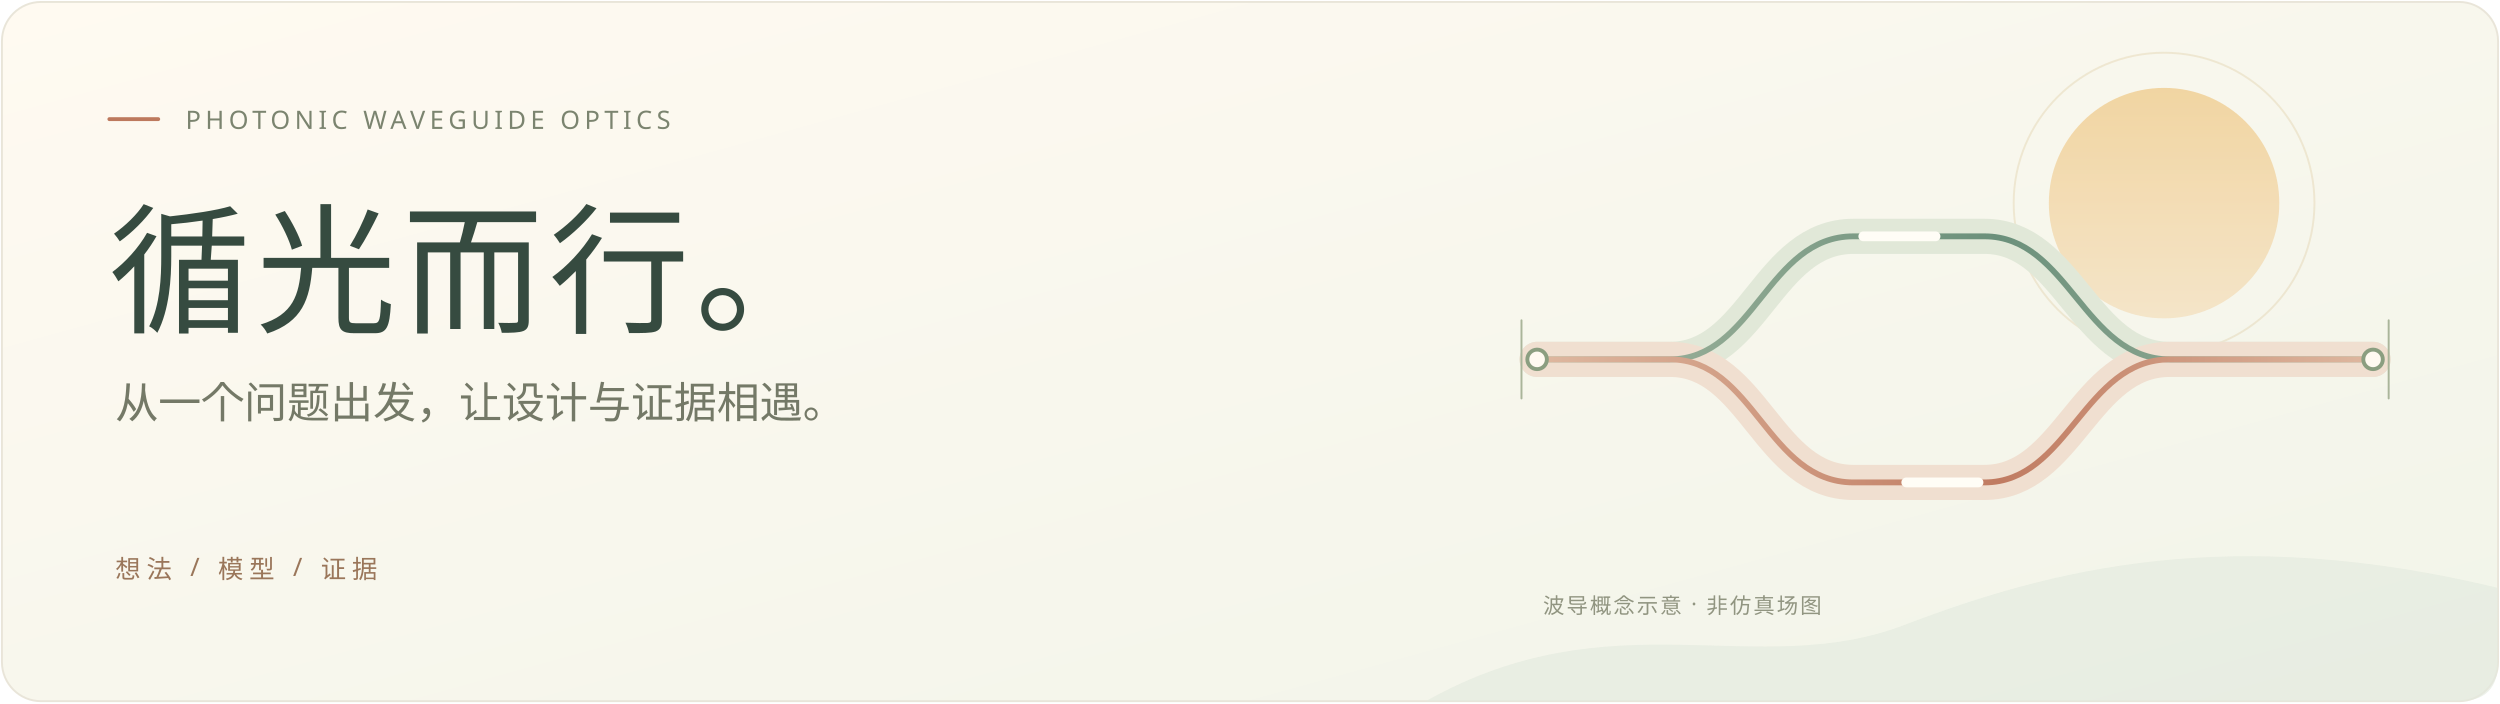
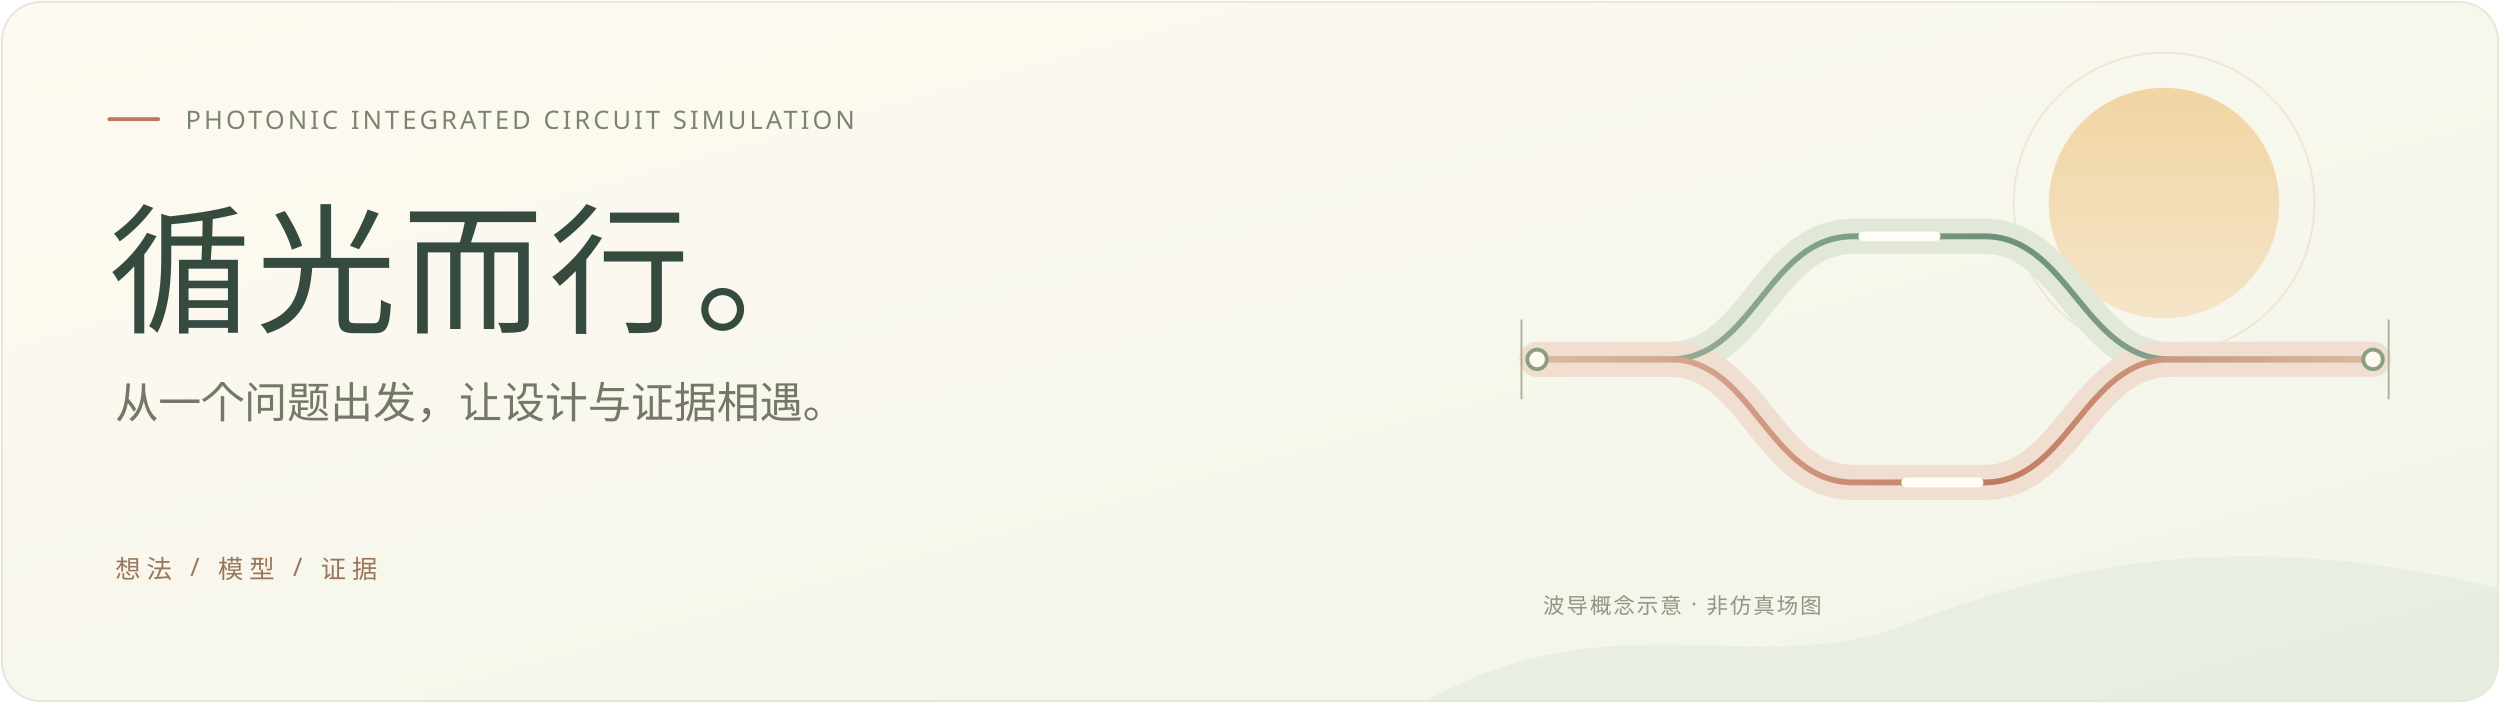
<svg xmlns="http://www.w3.org/2000/svg" width="1280" height="360" viewBox="0 0 1280 360" role="img" aria-labelledby="title desc">
  <defs>
    <linearGradient id="paper" x2="1" y2="1">
      <stop stop-color="#fffaf1" />
      <stop offset="1" stop-color="#f1f4e9" />
    </linearGradient>
    <linearGradient id="sun" x2="0" y2="1">
      <stop stop-color="#efc988" />
      <stop offset="1" stop-color="#f3debc" />
    </linearGradient>
    <linearGradient id="upper">
      <stop stop-color="#a5b7a0" />
      <stop offset=".55" stop-color="#6b907b" />
      <stop offset="1" stop-color="#a5b7a0" />
    </linearGradient>
    <linearGradient id="lower">
      <stop stop-color="#deb8a0" />
      <stop offset=".55" stop-color="#c07b61" />
      <stop offset="1" stop-color="#deb8a0" />
    </linearGradient>
  </defs>
  <rect x="1" y="1" width="1278" height="358" rx="20" fill="url(#paper)" stroke="#e9e5d9" />
  <path d="M730 359c96-54 169-10 245-39s167-52 304-19v38q0 20-20 20Z" fill="#e3eade" opacity=".65" />
  <circle cx="1108" cy="104" r="59" fill="url(#sun)" opacity=".74" />
  <circle cx="1108" cy="104" r="77" fill="none" stroke="#ddc99e" stroke-opacity=".35" />
  <path d="M56 61h25" stroke="#bd795d" stroke-width="2" stroke-linecap="round" />
  <g font-family="Segoe UI, Noto Sans SC, Microsoft YaHei, sans-serif">
-     <text x="95" y="66" fill="#7b846f" font-size="13" letter-spacing="2.3">PHOTONIC WAVEGUIDE OPTICS</text>
+     <text x="95" y="66" fill="#7b846f" font-size="13" letter-spacing="1.6">PHOTONIC INTEGRATED CIRCUIT SIMULATION</text>
  </g>
  <g font-family="Georgia, Noto Serif SC, Songti SC, SimSun, serif">
    <text x="56" y="165" fill="#364b40" font-size="72" letter-spacing="3">循光而行。</text>
  </g>
  <g font-family="Segoe UI, Noto Sans SC, Microsoft YaHei, sans-serif">
    <text x="59" y="214" fill="#747967" font-size="22">从一个问题出发，让设计与证据相遇。</text>
    <text x="59" y="296" fill="#9a765a" font-size="13" letter-spacing="3">想法  /  模型  /  证据</text>
  </g>
  <g fill="none" stroke-linecap="round">
    <path d="M787 184h68c43 0 50-63 94-63h67c43 0 51 63 95 63h104" stroke="#e1e8d8" stroke-width="18" />
    <path d="M787 184h68c43 0 50 63 94 63h67c43 0 51-63 95-63h104" stroke="#f0dfd0" stroke-width="18" />
    <path d="M787 184h68c43 0 50-63 94-63h67c43 0 51 63 95 63h104" stroke="url(#upper)" stroke-width="3" />
    <path d="M787 184h68c43 0 50 63 94 63h67c43 0 51-63 95-63h104" stroke="url(#lower)" stroke-width="3" />
    <path d="M954 121h37" stroke="#fffdf6" stroke-width="5" />
    <path d="M976 247h37" stroke="#fffdf6" stroke-width="5" />
    <path d="M779 164v40 M1223 164v40" stroke="#aab59a" stroke-width="1" />
  </g>
  <g fill="#fffaf1" stroke="#8b9e80" stroke-width="2">
    <circle cx="787" cy="184" r="5" />
    <circle cx="1215" cy="184" r="5" />
  </g>
  <text x="790" y="314" fill="#919581" font-family="Segoe UI, Noto Sans SC, Microsoft YaHei, sans-serif" font-size="11" letter-spacing="1">波导概念示意 · 非仿真场图</text>
</svg>
